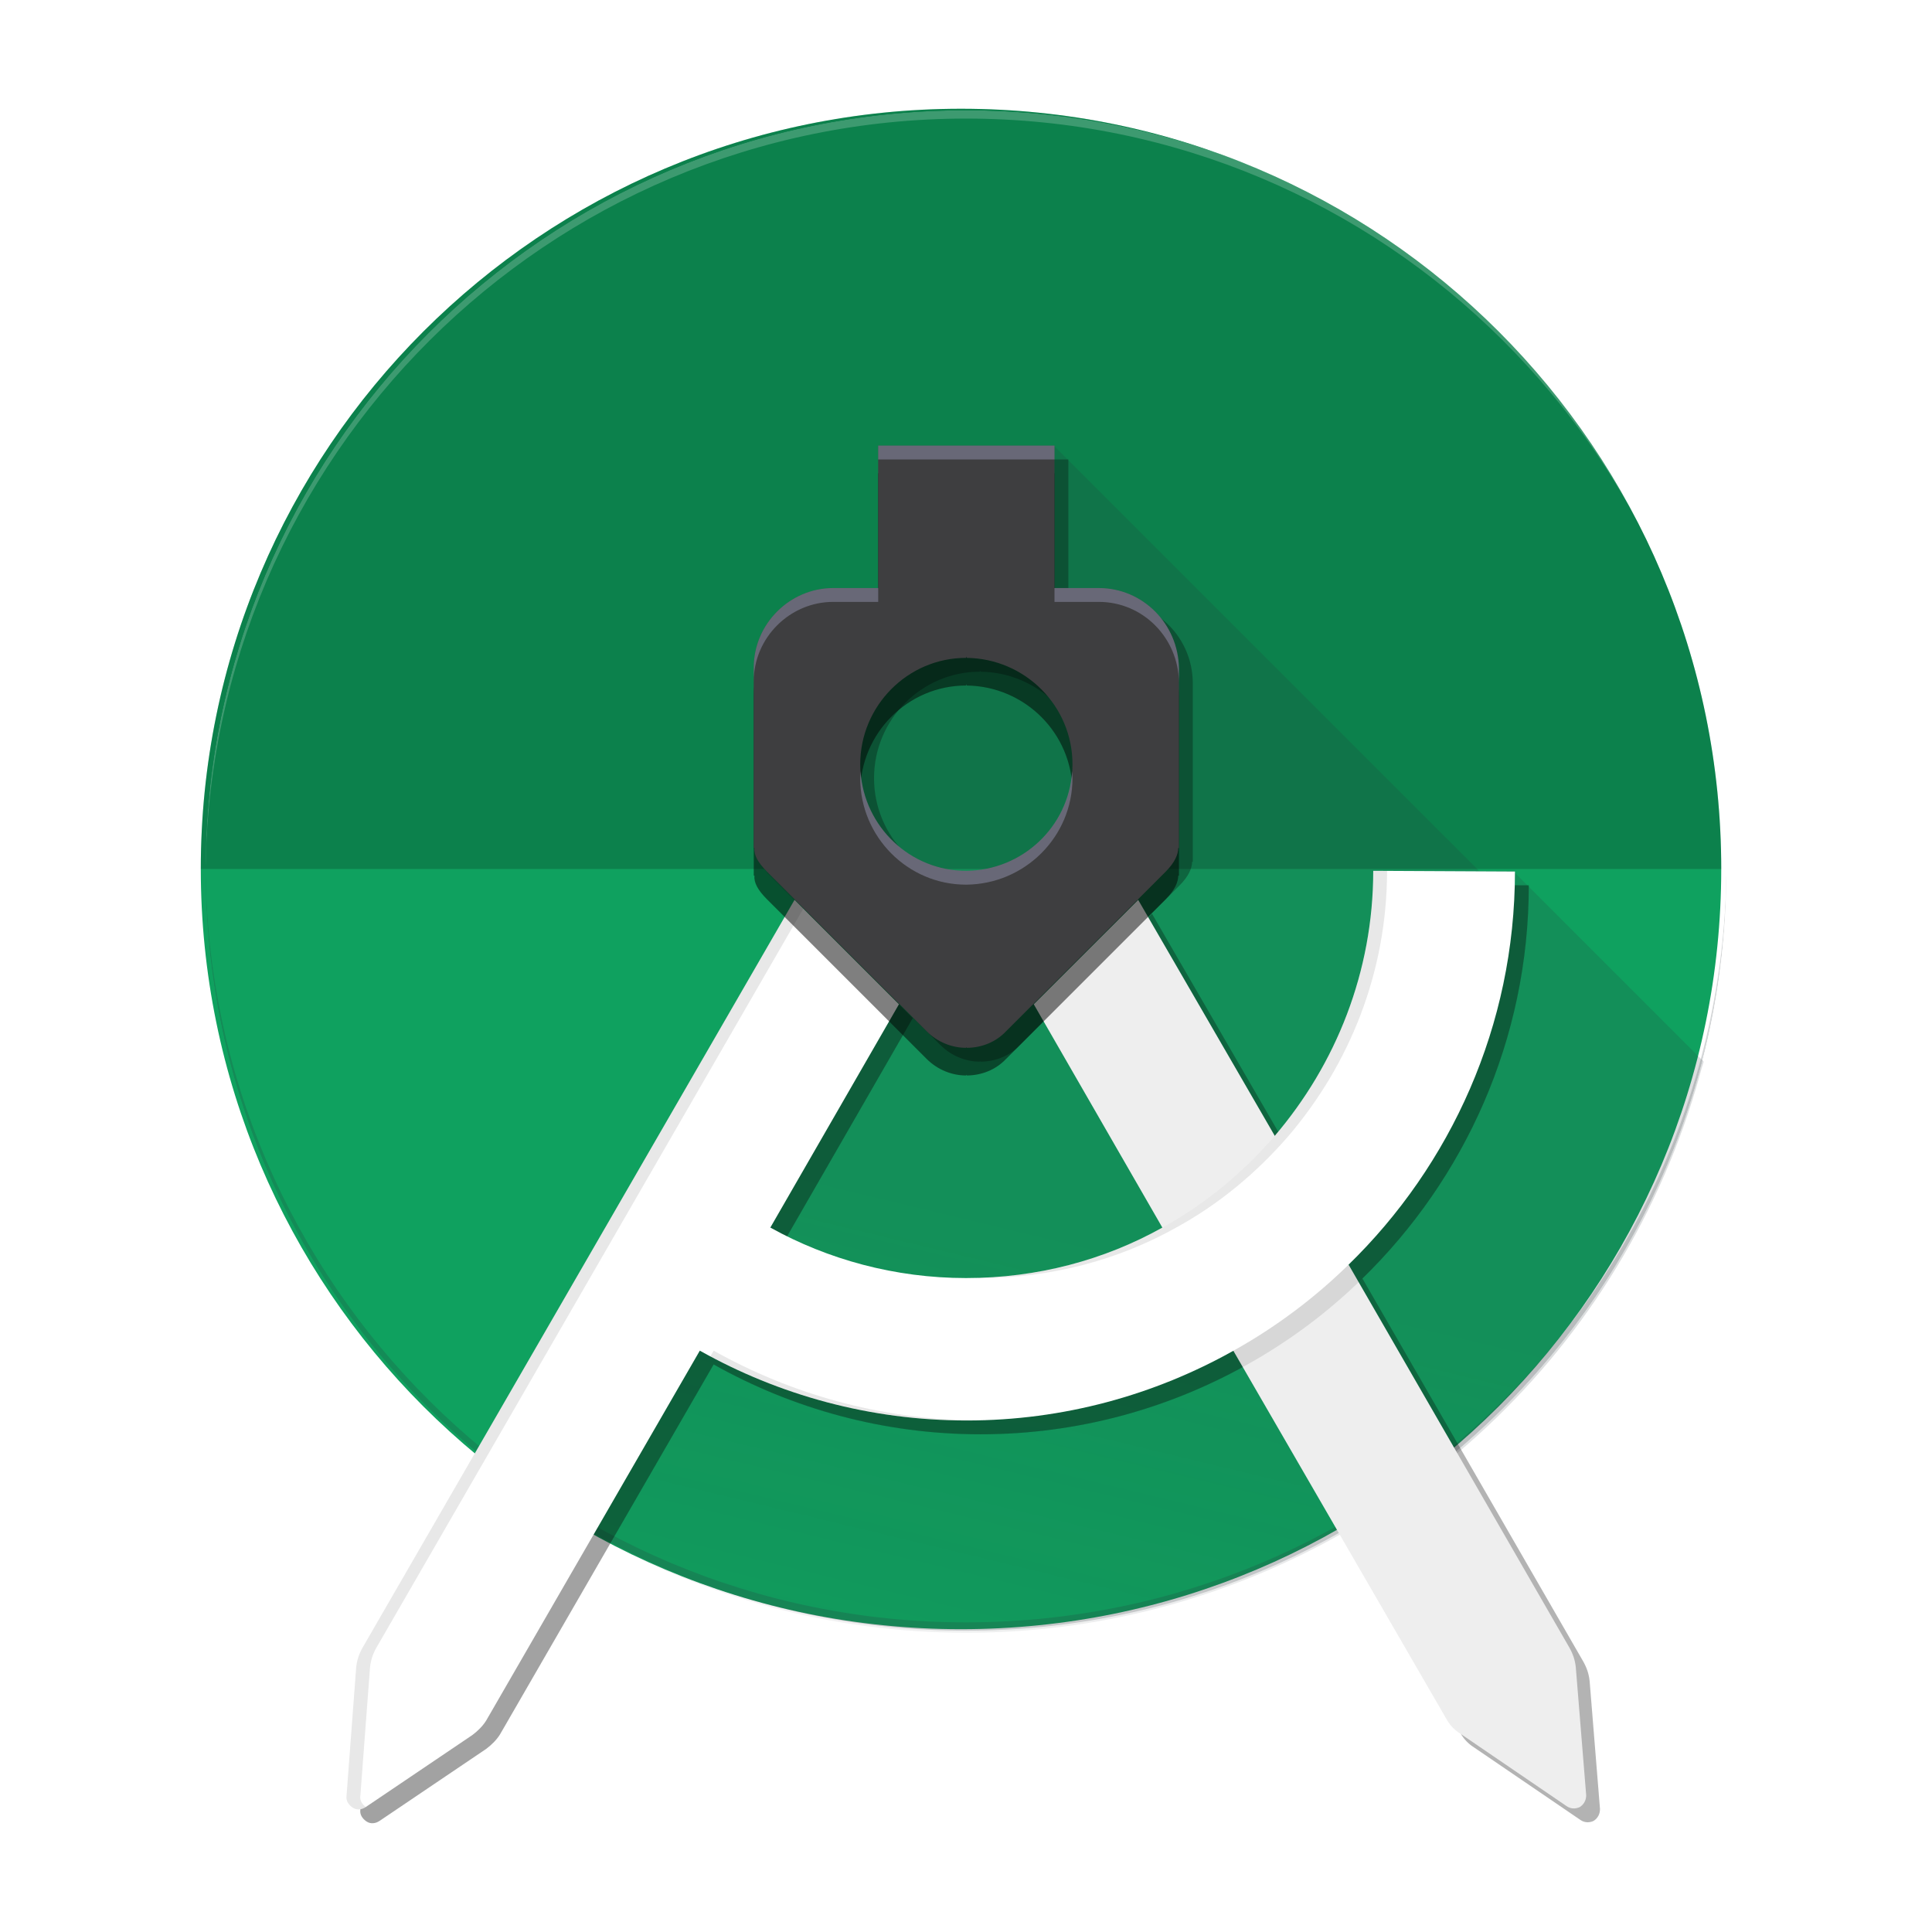
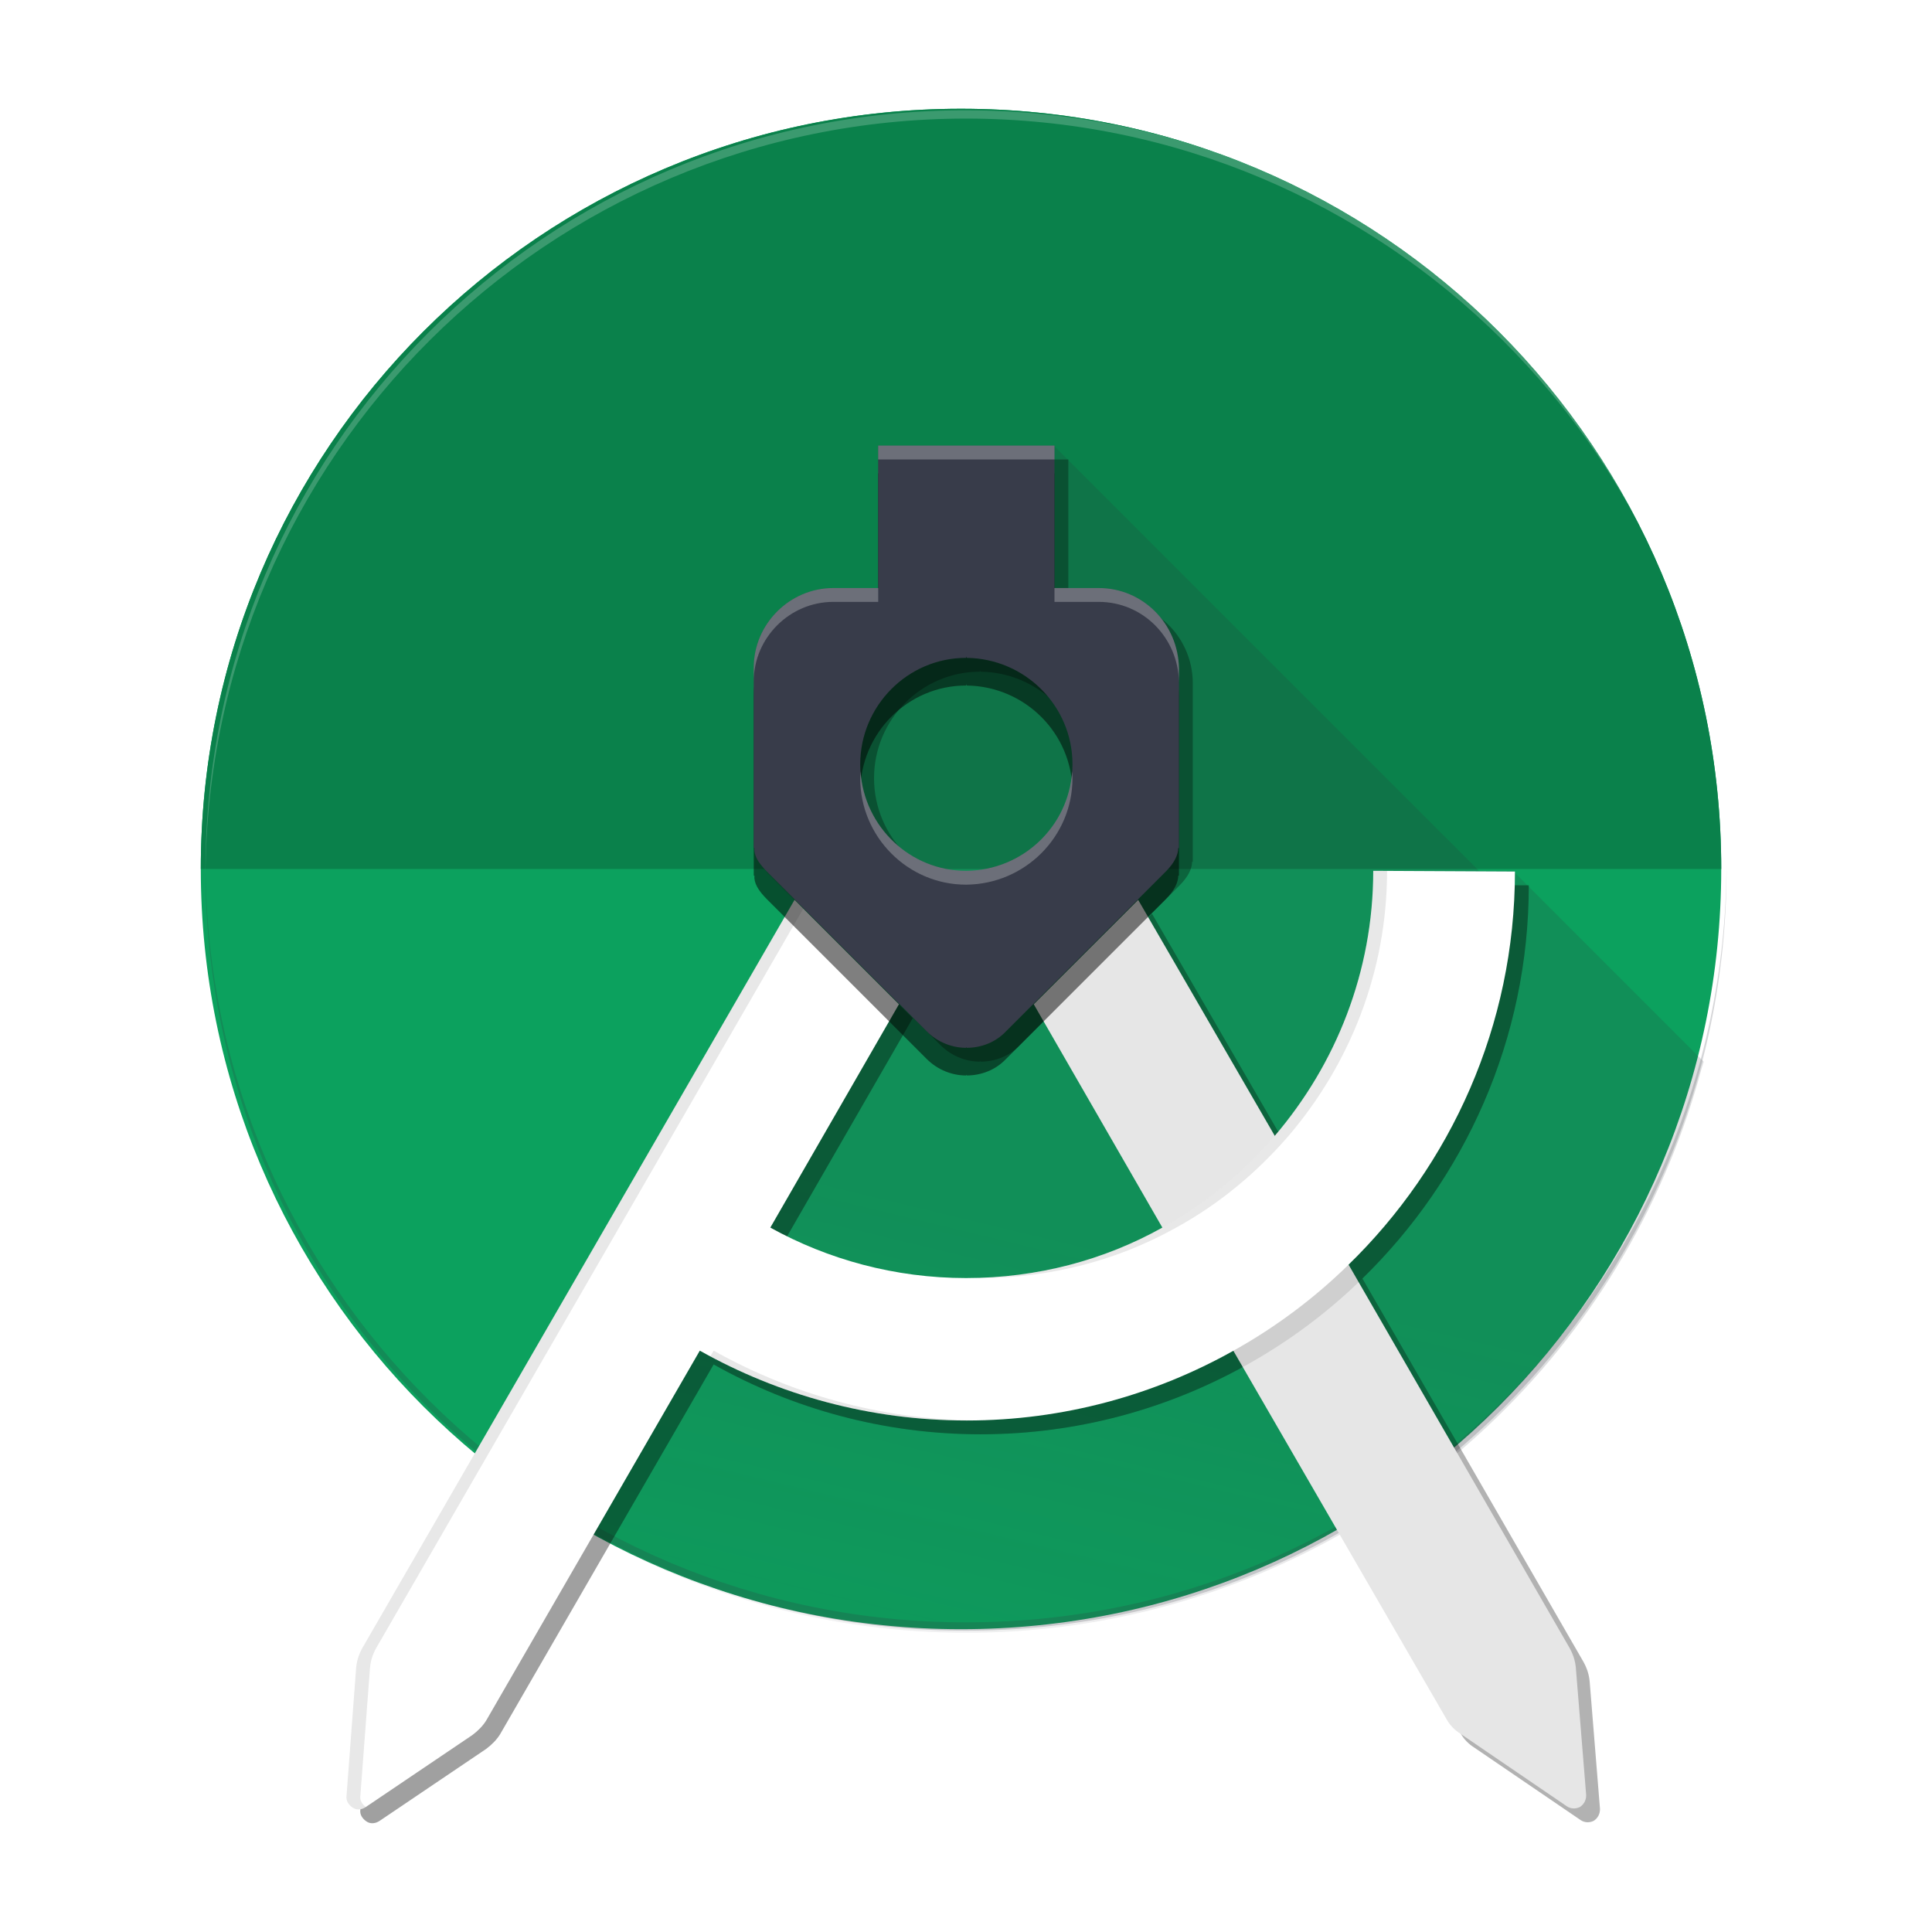
<svg xmlns="http://www.w3.org/2000/svg" xmlns:xlink="http://www.w3.org/1999/xlink" width="384pt" height="384pt" version="1.1" viewBox="0 0 384 384">
  <defs>
    <filter id="alpha" width="100%" height="100%" x="0%" y="0%" filterUnits="objectBoundingBox">
      <feColorMatrix in="SourceGraphic" type="matrix" values="0 0 0 0 1 0 0 0 0 1 0 0 0 0 1 0 0 0 1 0" />
    </filter>
-     <mask id="mask0">
-       <g filter="url(#alpha)">
-         <rect width="384" height="384" x="0" y="0" style="fill:rgb(0%,0%,0%);fill-opacity:0.2" />
-       </g>
-     </mask>
-     <clipPath id="clip1">
-       <rect width="384" height="384" x="0" y="0" />
-     </clipPath>
-     <g id="surface5" clip-path="url(#clip1)">
-       <path style="fill:rgb(0%,0.784%,0.392%)" d="M 191.008 21.617 C 107.559 21.617 39.91 89.266 39.91 172.715 L 342.109 172.715 C 342.109 89.266 274.461 21.617 191.008 21.617 Z M 191.008 21.617" />
-     </g>
-     <clipPath id="clip2">
-       <path d="M 40 21 L 344 21 L 344 360 L 40 360 Z M 40 21" />
-     </clipPath>
-     <clipPath id="clip3">
-       <path d="M 311.965 327.406 L 289.43 288.516 C 322.273 260.758 343.16 219.395 343.16 173.082 C 343.16 89.672 275.414 21.922 192 21.922 C 108.586 21.922 40.84 89.672 40.84 173.082 C 40.84 219.395 61.727 260.895 94.57 288.652 L 72.035 327.543 C 71.348 328.777 70.934 330.016 70.797 331.391 L 68.871 356.812 C 68.734 357.773 69.285 358.598 70.109 359.148 C 70.934 359.699 71.895 359.559 72.719 359.012 L 93.883 344.719 C 94.984 343.895 95.945 342.934 96.633 341.832 L 117.93 305.004 C 139.781 317.371 165.066 324.383 192 324.383 C 218.934 324.383 244.219 317.234 266.207 304.867 L 287.508 341.695 C 288.191 342.934 289.156 343.895 290.254 344.582 L 311.418 359.012 C 312.242 359.559 313.203 359.559 314.027 359.148 C 314.852 358.598 315.266 357.773 315.266 356.812 L 313.34 331.391 C 313.066 330.016 312.789 328.641 311.965 327.406 Z M 311.965 327.406" />
-     </clipPath>
    <mask id="mask1">
      <g filter="url(#alpha)">
-         <rect width="384" height="384" x="0" y="0" style="fill:rgb(0%,0%,0%);fill-opacity:0.2" />
+         <rect style="fill:rgb(0%,0%,0%);fill-opacity:0.2" width="384" height="384" x="0" y="0" />
      </g>
    </mask>
    <clipPath id="clip4">
      <rect width="384" height="384" x="0" y="0" />
    </clipPath>
    <g id="surface8" clip-path="url(#clip4)">
-       <path style="fill:rgb(100%,100%,100%)" d="M 192 23.57 C 275.137 23.57 342.75 90.77 343.16 173.906 C 343.16 173.633 343.16 173.359 343.16 173.082 C 343.16 89.672 275.414 21.922 192 21.922 C 108.586 21.785 40.84 89.531 40.84 173.082 C 40.84 173.359 40.84 173.633 40.84 173.906 C 41.391 90.906 108.863 23.57 192 23.57 Z M 192 23.57" />
+       <path d="M 192 23.57 C 275.137 23.57 342.75 90.77 343.16 173.906 C 343.16 173.633 343.16 173.359 343.16 173.082 C 343.16 89.672 275.414 21.922 192 21.922 C 108.586 21.785 40.84 89.531 40.84 173.082 C 40.84 173.359 40.84 173.633 40.84 173.906 C 41.391 90.906 108.863 23.57 192 23.57 Z M 192 23.57" style="fill:rgb(100.000%,100.000%,100.000%)" />
    </g>
    <mask id="mask2">
      <g filter="url(#alpha)">
-         <rect width="384" height="384" x="0" y="0" style="fill:rgb(0%,0%,0%);fill-opacity:0.2" />
+         <rect style="fill:rgb(0%,0%,0%);fill-opacity:0.2" width="384" height="384" x="0" y="0" />
      </g>
    </mask>
    <clipPath id="clip5">
      <rect width="384" height="384" x="0" y="0" />
    </clipPath>
    <g id="surface11" clip-path="url(#clip5)">
-       <path style="fill:rgb(14.902%,19.608%,21.961%)" d="M 192 322.457 C 108.863 322.457 41.25 255.258 40.84 172.121 C 40.84 172.395 40.84 172.672 40.84 172.945 C 40.84 256.359 108.586 324.105 192 324.105 C 275.414 324.105 343.16 256.359 343.16 172.945 C 343.16 172.672 343.16 172.395 343.16 172.121 C 342.75 255.258 275.277 322.457 192 322.457 Z M 192 322.457" />
+       <path d="M 192 322.457 C 108.863 322.457 41.25 255.258 40.84 172.121 C 40.84 172.395 40.84 172.672 40.84 172.945 C 40.84 256.359 108.586 324.105 192 324.105 C 275.414 324.105 343.16 256.359 343.16 172.945 C 343.16 172.672 343.16 172.395 343.16 172.121 C 342.75 255.258 275.277 322.457 192 322.457 Z M 192 322.457" style="fill:rgb(17.647%,18.823%,23.137%)" />
    </g>
    <linearGradient id="linear0" x1="31.683" x2="-114.893" y1="5.608" y2="-603.157" gradientTransform="matrix(0.351654,0,0,-0.351654,102.4031,148.6471)" gradientUnits="userSpaceOnUse">
-       <stop offset=".33" style="stop-color:rgb(14.902%,19.608%,21.961%);stop-opacity:0.161" />
-       <stop offset="1" style="stop-color:rgb(14.902%,19.608%,21.961%);stop-opacity:0" />
+       <stop style="stop-color:rgb(17.647%,18.823%,23.137%);stop-opacity:0.161" offset=".33" />
+       <stop style="stop-color:rgb(17.647%,18.823%,23.137%);stop-opacity:0" offset="1" />
    </linearGradient>
    <mask id="mask3">
      <g filter="url(#alpha)">
-         <rect width="384" height="384" x="0" y="0" style="fill:rgb(0%,0%,0%);fill-opacity:0.302" />
+         <rect style="fill:rgb(0%,0%,0%);fill-opacity:0.302" width="384" height="384" x="0" y="0" />
      </g>
    </mask>
    <clipPath id="clip6">
      <rect width="384" height="384" x="0" y="0" />
    </clipPath>
    <g id="surface14" clip-path="url(#clip6)">
-       <path style="fill:rgb(1.176%,1.176%,1.176%)" d="M 177.297 91.32 L 177.297 119.629 L 168.363 119.629 C 159.707 119.629 152.562 126.773 152.562 135.43 L 152.562 171.297 L 152.699 171.297 C 152.559 172.672 153.387 174.184 155.172 175.969 L 186.914 207.711 C 189.113 209.91 192 211.012 194.746 211.012 L 194.746 210.875 L 194.887 211.012 C 197.773 211.012 200.656 209.91 202.719 207.711 L 234.461 175.969 C 236.25 174.184 236.938 172.531 236.938 171.297 L 237.074 171.297 L 237.074 135.566 C 236.938 126.773 229.93 119.629 221.133 119.629 L 212.34 119.629 L 212.34 91.32 Z M 194.746 133.23 L 194.887 133.504 C 206.43 133.645 215.91 142.988 215.91 154.668 C 215.91 166.348 206.43 175.695 194.887 175.832 L 194.746 175.832 C 183.203 175.832 173.723 166.348 173.723 154.668 C 173.723 142.988 183.203 133.504 194.746 133.504 Z M 275.688 175.832 C 275.688 195.852 268.301 214.227 256.117 228.504 L 228.965 181.602 L 208.215 202.352 L 233.773 246.738 C 222.23 253.199 208.902 256.773 194.746 256.773 C 180.594 256.773 167.266 253.059 155.859 246.738 L 181.418 202.352 L 160.668 181.602 L 74.781 330.289 C 74.094 331.527 73.684 332.762 73.547 334.137 L 71.621 359.695 C 71.484 360.656 72.035 361.484 72.859 362.035 C 73.684 362.582 74.645 362.445 75.469 361.898 L 96.633 347.605 C 97.73 346.781 98.695 345.82 99.383 344.719 L 141.84 271.199 C 157.508 279.996 175.648 285.078 194.887 285.078 C 214.109 285.078 232.23 280.004 247.887 271.227 L 290.254 344.441 C 290.941 345.68 291.902 346.641 293 347.328 L 314.164 361.758 C 314.988 362.309 315.953 362.309 316.777 361.898 C 317.602 361.348 318.012 360.52 318.012 359.559 L 315.953 334.137 C 315.816 332.762 315.402 331.527 314.715 330.289 L 270.793 254.109 C 291.102 234.324 303.859 206.586 303.859 175.969 Z M 275.688 175.832" />
+       <path d="M 177.297 91.32 L 177.297 119.629 L 168.363 119.629 C 159.707 119.629 152.562 126.773 152.562 135.43 L 152.562 171.297 L 152.699 171.297 C 152.559 172.672 153.387 174.184 155.172 175.969 L 186.914 207.711 C 189.113 209.91 192 211.012 194.746 211.012 L 194.746 210.875 L 194.887 211.012 C 197.773 211.012 200.656 209.91 202.719 207.711 L 234.461 175.969 C 236.25 174.184 236.938 172.531 236.938 171.297 L 237.074 171.297 L 237.074 135.566 C 236.938 126.773 229.93 119.629 221.133 119.629 L 212.34 119.629 L 212.34 91.32 Z M 194.746 133.23 L 194.887 133.504 C 206.43 133.645 215.91 142.988 215.91 154.668 C 215.91 166.348 206.43 175.695 194.887 175.832 L 194.746 175.832 C 183.203 175.832 173.723 166.348 173.723 154.668 C 173.723 142.988 183.203 133.504 194.746 133.504 Z M 275.688 175.832 C 275.688 195.852 268.301 214.227 256.117 228.504 L 228.965 181.602 L 208.215 202.352 L 233.773 246.738 C 222.23 253.199 208.902 256.773 194.746 256.773 C 180.594 256.773 167.266 253.059 155.859 246.738 L 181.418 202.352 L 160.668 181.602 L 74.781 330.289 C 74.094 331.527 73.684 332.762 73.547 334.137 L 71.621 359.695 C 71.484 360.656 72.035 361.484 72.859 362.035 C 73.684 362.582 74.645 362.445 75.469 361.898 L 96.633 347.605 C 97.73 346.781 98.695 345.82 99.383 344.719 L 141.84 271.199 C 157.508 279.996 175.648 285.078 194.887 285.078 C 214.109 285.078 232.23 280.004 247.887 271.227 L 290.254 344.441 C 290.941 345.68 291.902 346.641 293 347.328 L 314.164 361.758 C 314.988 362.309 315.953 362.309 316.777 361.898 C 317.602 361.348 318.012 360.52 318.012 359.559 L 315.953 334.137 C 315.816 332.762 315.402 331.527 314.715 330.289 L 270.793 254.109 C 291.102 234.324 303.859 206.586 303.859 175.969 Z M 275.688 175.832" style="fill:rgb(0%,0%,0%)" />
    </g>
    <mask id="mask4">
      <g filter="url(#alpha)">
-         <rect width="384" height="384" x="0" y="0" style="fill:rgb(0%,0%,0%);fill-opacity:0.102" />
+         <rect style="fill:rgb(0%,0%,0%);fill-opacity:0.102" width="384" height="384" x="0" y="0" />
      </g>
    </mask>
    <clipPath id="clip7">
      <rect width="384" height="384" x="0" y="0" />
    </clipPath>
    <g id="surface17" clip-path="url(#clip7)">
-       <path style="fill:rgb(3.137%,3.137%,3.137%)" d="M 275.688 175.832 C 275.688 195.895 268.266 214.309 256.035 228.602 C 249.715 235.883 242.297 242.066 233.773 246.738 C 222.23 253.199 208.902 256.77 194.75 256.77 C 180.594 256.77 167.266 253.062 155.859 246.738 L 181.418 202.355 L 160.668 181.602 L 74.781 330.289 C 74.094 331.527 73.684 332.766 73.547 334.137 L 71.621 359.699 C 71.484 360.66 72.035 361.484 72.859 362.035 C 73.684 362.582 74.645 362.445 75.469 361.898 L 96.633 347.605 C 97.73 346.781 98.691 345.82 99.379 344.719 L 141.844 271.199 C 157.508 279.996 175.648 285.078 194.887 285.078 C 214.125 285.078 232.262 279.996 247.93 271.199 C 256.312 266.527 264.008 260.758 270.742 254.16 C 291.078 234.371 303.859 206.613 303.859 175.969 Z M 275.688 175.832" />
+       <path d="M 275.688 175.832 C 275.688 195.895 268.266 214.309 256.035 228.602 C 249.715 235.883 242.297 242.066 233.773 246.738 C 222.23 253.199 208.902 256.77 194.75 256.77 C 180.594 256.77 167.266 253.062 155.859 246.738 L 181.418 202.355 L 160.668 181.602 L 74.781 330.289 C 74.094 331.527 73.684 332.766 73.547 334.137 L 71.621 359.699 C 71.484 360.66 72.035 361.484 72.859 362.035 C 73.684 362.582 74.645 362.445 75.469 361.898 L 96.633 347.605 C 97.73 346.781 98.691 345.82 99.379 344.719 L 141.844 271.199 C 157.508 279.996 175.648 285.078 194.887 285.078 C 214.125 285.078 232.262 279.996 247.93 271.199 C 256.312 266.527 264.008 260.758 270.742 254.16 C 291.078 234.371 303.859 206.613 303.859 175.969 Z M 275.688 175.832" style="fill:rgb(0%,0%,0%)" />
    </g>
    <mask id="mask5">
      <g filter="url(#alpha)">
-         <rect width="384" height="384" x="0" y="0" style="fill:rgb(0%,0%,0%);fill-opacity:0.102" />
+         <rect style="fill:rgb(0%,0%,0%);fill-opacity:0.102" width="384" height="384" x="0" y="0" />
      </g>
    </mask>
    <clipPath id="clip8">
      <rect width="384" height="384" x="0" y="0" />
    </clipPath>
    <g id="surface20" clip-path="url(#clip8)">
-       <path style="fill:rgb(10.98%,10.98%,10.98%)" d="M 272.941 173.082 C 272.941 193.145 265.52 211.559 253.289 225.852 C 246.969 233.137 239.547 239.32 231.027 243.992 C 219.871 250.234 207.043 253.77 193.418 254 C 193.863 254.008 194.305 254.023 194.75 254.023 C 208.902 254.023 222.234 250.449 233.777 243.992 C 242.297 239.32 249.715 233.137 256.035 225.852 C 268.266 211.562 275.684 193.152 275.688 173.098 Z M 157.918 178.855 L 72.031 327.543 C 71.344 328.777 70.934 330.016 70.797 331.391 L 68.875 356.949 C 68.734 357.91 69.285 358.734 70.109 359.285 C 70.93 359.832 71.883 359.695 72.703 359.156 C 71.973 358.609 71.492 357.844 71.621 356.949 L 73.547 331.391 C 73.684 330.016 74.094 328.777 74.781 327.543 L 159.66 180.598 Z M 141.844 268.453 L 141.188 269.586 C 156.367 277.676 173.746 282.332 192.137 282.332 C 192.598 282.332 193.051 282.316 193.512 282.309 C 174.785 282.07 157.133 277.035 141.844 268.453 Z M 141.844 268.453" />
+       <path d="M 272.941 173.082 C 272.941 193.145 265.52 211.559 253.289 225.852 C 246.969 233.137 239.547 239.32 231.027 243.992 C 219.871 250.234 207.043 253.77 193.418 254 C 193.863 254.008 194.305 254.023 194.75 254.023 C 208.902 254.023 222.234 250.449 233.777 243.992 C 242.297 239.32 249.715 233.137 256.035 225.852 C 268.266 211.562 275.684 193.152 275.688 173.098 Z M 157.918 178.855 L 72.031 327.543 C 71.344 328.777 70.934 330.016 70.797 331.391 L 68.875 356.949 C 68.734 357.91 69.285 358.734 70.109 359.285 C 70.93 359.832 71.883 359.695 72.703 359.156 C 71.973 358.609 71.492 357.844 71.621 356.949 L 73.547 331.391 C 73.684 330.016 74.094 328.777 74.781 327.543 L 159.66 180.598 Z M 141.844 268.453 L 141.188 269.586 C 156.367 277.676 173.746 282.332 192.137 282.332 C 192.598 282.332 193.051 282.316 193.512 282.309 C 174.785 282.07 157.133 277.035 141.844 268.453 Z M 141.844 268.453" style="fill:rgb(9.803%,9.803%,9.803%)" />
    </g>
    <mask id="mask6">
      <g filter="url(#alpha)">
-         <rect width="384" height="384" x="0" y="0" style="fill:rgb(0%,0%,0%);fill-opacity:0.502" />
+         <rect style="fill:rgb(0%,0%,0%);fill-opacity:0.502" width="384" height="384" x="0" y="0" />
      </g>
    </mask>
    <clipPath id="clip9">
      <rect width="384" height="384" x="0" y="0" />
    </clipPath>
    <g id="surface23" clip-path="url(#clip9)">
-       <path style="fill:rgb(0%,0%,0%)" d="M 218.383 122.375 L 209.59 122.375 L 209.59 94.066 L 174.547 94.066 L 174.547 122.375 L 165.617 122.375 C 156.957 122.375 149.812 129.523 149.812 138.18 L 149.812 174.047 L 149.949 174.047 C 149.812 175.418 150.637 176.93 152.422 178.719 L 184.168 210.461 C 186.367 212.66 189.25 213.758 192 213.758 L 192 213.621 L 192.137 213.758 C 195.023 213.758 197.91 212.66 199.969 210.461 L 231.715 178.719 C 233.5 176.93 234.188 175.281 234.188 174.047 L 234.324 174.047 L 234.324 138.316 C 234.188 129.523 227.18 122.375 218.383 122.375 Z M 192.137 178.582 L 192 178.582 C 180.457 178.582 170.977 169.098 170.977 157.418 C 170.977 145.738 180.457 136.254 192 136.254 L 192 135.98 L 192.137 136.254 C 203.68 136.395 213.164 145.738 213.164 157.418 C 213.164 169.098 203.68 178.441 192.137 178.582 Z M 192.137 178.582" />
+       <path d="M 218.383 122.375 L 209.59 122.375 L 209.59 94.066 L 174.547 94.066 L 174.547 122.375 L 165.617 122.375 C 156.957 122.375 149.812 129.523 149.812 138.18 L 149.812 174.047 L 149.949 174.047 C 149.812 175.418 150.637 176.93 152.422 178.719 L 184.168 210.461 C 186.367 212.66 189.25 213.758 192 213.758 L 192 213.621 L 192.137 213.758 C 195.023 213.758 197.91 212.66 199.969 210.461 L 231.715 178.719 C 233.5 176.93 234.188 175.281 234.188 174.047 L 234.324 174.047 L 234.324 138.316 C 234.188 129.523 227.18 122.375 218.383 122.375 Z M 192.137 178.582 L 192 178.582 C 180.457 178.582 170.977 169.098 170.977 157.418 C 170.977 145.738 180.457 136.254 192 136.254 L 192 135.98 L 192.137 136.254 C 203.68 136.395 213.164 145.738 213.164 157.418 C 213.164 169.098 203.68 178.441 192.137 178.582 Z M 192.137 178.582" style="fill:rgb(0%,0%,0%)" />
    </g>
    <mask id="mask7">
      <g filter="url(#alpha)">
-         <rect width="384" height="384" x="0" y="0" style="fill:rgb(0%,0%,0%);fill-opacity:0.302" />
+         <rect style="fill:rgb(0%,0%,0%);fill-opacity:0.302" width="384" height="384" x="0" y="0" />
      </g>
    </mask>
    <clipPath id="clip10">
      <rect width="384" height="384" x="0" y="0" />
    </clipPath>
    <g id="surface26" clip-path="url(#clip10)">
-       <path style="fill:rgb(79.608%,79.608%,96.078%)" d="M 174.551 88.57 L 174.551 91.316 L 209.59 91.316 L 209.59 88.57 Z M 165.617 116.879 C 156.961 116.879 149.812 124.027 149.812 132.684 L 149.812 135.434 C 149.812 126.773 156.961 119.629 165.617 119.629 L 174.551 119.629 L 174.551 116.879 Z M 209.59 116.879 L 209.59 119.629 L 218.383 119.629 C 227.18 119.629 234.188 126.773 234.324 135.57 L 234.324 132.82 C 234.188 124.027 227.18 116.879 218.383 116.879 Z M 171.043 153.297 C 171.016 153.754 170.973 154.207 170.973 154.672 C 170.973 166.352 180.457 175.832 192 175.832 L 192.137 175.832 C 203.68 175.691 213.164 166.352 213.164 154.672 C 213.164 154.207 213.121 153.754 213.094 153.297 C 212.379 164.324 203.223 172.949 192.137 173.082 L 192 173.082 C 180.914 173.082 171.758 164.332 171.043 153.297 Z M 171.043 153.297" />
+       <path d="M 174.551 88.57 L 174.551 91.316 L 209.59 91.316 L 209.59 88.57 Z M 165.617 116.879 C 156.961 116.879 149.812 124.027 149.812 132.684 L 149.812 135.434 C 149.812 126.773 156.961 119.629 165.617 119.629 L 174.551 119.629 L 174.551 116.879 Z M 209.59 116.879 L 209.59 119.629 L 218.383 119.629 C 227.18 119.629 234.188 126.773 234.324 135.57 L 234.324 132.82 C 234.188 124.027 227.18 116.879 218.383 116.879 Z M 171.043 153.297 C 171.016 153.754 170.973 154.207 170.973 154.672 C 170.973 166.352 180.457 175.832 192 175.832 L 192.137 175.832 C 203.68 175.691 213.164 166.352 213.164 154.672 C 213.164 154.207 213.121 153.754 213.094 153.297 C 212.379 164.324 203.223 172.949 192.137 173.082 L 192 173.082 C 180.914 173.082 171.758 164.332 171.043 153.297 Z M 171.043 153.297" style="fill:rgb(90.196%,90.196%,90.196%)" />
    </g>
  </defs>
-   <g>
-     <path style="fill:rgb(5.882%,63.137%,37.255%)" d="M 342.109 172.715 C 342.109 256.164 274.457 323.812 191.008 323.812 C 107.559 323.812 39.91 256.164 39.91 172.715 C 39.91 89.266 107.559 21.617 191.008 21.617 C 274.457 21.617 342.109 89.266 342.109 172.715 Z M 342.109 172.715" />
-     <use mask="url(#mask0)" xlink:href="#surface5" />
-     <g clip-path="url(#clip2)">
-       <g clip-path="url(#clip3)">
-         <use mask="url(#mask1)" xlink:href="#surface8" />
-         <use mask="url(#mask2)" xlink:href="#surface11" />
-       </g>
-     </g>
-     <path style="fill:url(#linear0)" d="M 174.551 88.711 L 174.551 117.016 L 165.617 117.016 C 156.961 117.016 149.812 124.164 149.812 132.82 L 149.812 168.688 L 149.949 168.688 C 149.812 169.922 150.637 171.434 152.285 173.223 C 152.422 173.359 152.422 173.359 152.422 173.496 L 157.918 178.992 L 94.57 288.789 C 101.852 294.973 109.688 300.332 117.93 305.004 C 139.918 317.371 165.066 324.52 192.137 324.52 C 193.82 324.52 195.496 324.492 197.168 324.438 C 222.219 323.605 245.73 316.598 266.344 305.004 C 267.375 304.422 268.398 303.824 269.418 303.215 C 276.539 298.949 283.332 294.082 289.703 288.789 C 291.094 287.613 292.465 286.414 293.812 285.188 C 314.016 266.824 329.125 243.156 337.113 216.23 C 337.664 214.445 338.074 212.66 338.625 211.012 L 300.973 173.359 L 300.973 173.082 L 293.965 173.082 L 209.59 88.711 Z M 174.551 88.711" />
-     <use mask="url(#mask3)" xlink:href="#surface14" />
-     <path style="fill:rgb(93.333%,93.333%,93.333%)" d="M 313.203 331.391 C 313.066 330.016 312.652 328.777 311.965 327.543 L 267.992 251.273 L 253.426 225.852 L 226.219 178.855 L 205.469 199.605 L 231.027 243.992 L 245.043 268.316 L 287.508 341.695 C 288.191 342.934 289.156 343.895 290.254 344.582 L 311.418 359.012 C 312.242 359.559 313.203 359.559 314.027 359.148 C 314.852 358.598 315.266 357.773 315.266 356.812 Z M 313.203 331.391" />
-     <use mask="url(#mask4)" xlink:href="#surface17" />
-     <path style="fill:rgb(100%,100%,100%)" d="M 272.941 173.082 C 272.941 193.148 265.52 211.562 253.289 225.852 C 246.969 233.137 239.547 239.32 231.027 243.992 C 219.484 250.449 206.152 254.023 192 254.023 C 177.848 254.023 164.516 250.312 153.109 243.992 L 178.672 199.605 L 157.922 178.855 L 72.035 327.543 C 71.348 328.777 70.934 330.016 70.797 331.391 L 68.871 356.949 C 68.734 357.91 69.285 358.734 70.109 359.285 C 70.934 359.836 71.895 359.699 72.719 359.148 L 93.883 344.855 C 94.984 344.031 95.945 343.07 96.633 341.973 L 139.094 268.453 C 154.758 277.246 172.898 282.332 192.137 282.332 C 211.375 282.332 229.516 277.246 245.18 268.453 C 253.562 263.781 261.258 258.008 267.992 251.41 C 288.332 231.625 301.109 203.863 301.109 173.223 Z M 272.941 173.082" />
-     <use mask="url(#mask5)" xlink:href="#surface20" />
-     <use mask="url(#mask6)" xlink:href="#surface23" />
-     <path style="fill:rgb(24.314%,24.314%,25.098%)" d="M 218.383 116.879 L 209.59 116.879 L 209.59 88.57 L 174.547 88.57 L 174.547 116.879 L 165.617 116.879 C 156.957 116.879 149.812 124.023 149.812 132.684 L 149.812 168.547 L 149.949 168.547 C 149.812 169.922 150.637 171.434 152.422 173.223 L 184.168 204.965 C 186.367 207.164 189.25 208.262 192 208.262 L 192 208.125 L 192.137 208.262 C 195.023 208.262 197.91 207.164 199.969 204.965 L 231.715 173.223 C 233.5 171.434 234.188 169.785 234.188 168.547 L 234.324 168.547 L 234.324 132.82 C 234.188 124.023 227.18 116.879 218.383 116.879 Z M 192.137 173.082 L 192 173.082 C 180.457 173.082 170.977 163.602 170.977 151.922 C 170.977 140.242 180.457 130.758 192 130.758 L 192 130.484 L 192.137 130.758 C 203.68 130.895 213.164 140.242 213.164 151.922 C 213.164 163.602 203.68 172.945 192.137 173.082 Z M 192.137 173.082" />
-     <use mask="url(#mask7)" xlink:href="#surface26" />
-   </g>
+   <path style="fill:rgb(4.705%,63.137%,36.862%)" d="m 342.109,172.715 c 0,83.449 -67.652,151.098 -151.102,151.098 -83.449,0 -151.098,-67.648 -151.098,-151.098 0,-83.449 67.648,-151.098 151.098,-151.098 83.449,0 151.102,67.648 151.102,151.098 z m 0,0" />
+   <path d="m 191.008,21.617 c -83.449,0 -151.099,67.649 -151.099,151.099 H 342.11 c 0,-83.449 -67.652,-151.099 -151.102,-151.099 z" style="fill:rgb(3.921%,50.588%,29.411%)" />
+   <use width="100%" height="100%" x="0" y="0" mask="url(#mask1)" xlink:href="#surface8" />
+   <use width="100%" height="100%" x="0" y="0" mask="url(#mask2)" xlink:href="#surface11" />
+   <path style="fill:url(#linear0)" d="m 174.551,88.711 v 28.305 h -8.934 c -8.656,0 -15.805,7.148 -15.805,15.805 v 35.867 h 0.137 c -0.137,1.234 0.688,2.746 2.336,4.535 0.137,0.137 0.137,0.137 0.137,0.273 l 5.496,5.496 -63.348,109.797 c 7.281,6.184 15.117,11.543 23.359,16.215 21.988,12.367 47.137,19.516 74.207,19.516 1.684,0 3.359,-0.027 5.031,-0.082 25.051,-0.832 48.562,-7.84 69.176,-19.434 1.031,-0.582 2.055,-1.18 3.074,-1.789 7.121,-4.266 13.914,-9.133 20.285,-14.426 1.391,-1.176 2.762,-2.375 4.109,-3.602 20.203,-18.363 35.312,-42.031 43.301,-68.957 0.551,-1.785 0.961,-3.57 1.512,-5.219 L 300.973,173.359 v -0.277 h -7.008 l -84.375,-84.371 z m 0,0" />
+   <use width="100%" height="100%" x="0" y="0" mask="url(#mask3)" xlink:href="#surface14" />
+   <path style="fill:rgb(90.196%,90.196%,90.196%)" d="m 313.203,331.391 c -0.137,-1.375 -0.551,-2.613 -1.238,-3.848 l -43.973,-76.27 -14.566,-25.422 -27.207,-46.996 -20.75,20.75 25.559,44.387 14.016,24.324 42.465,73.379 c 0.684,1.238 1.648,2.199 2.746,2.887 l 21.164,14.43 c 0.824,0.547 1.785,0.547 2.609,0.137 0.824,-0.551 1.238,-1.375 1.238,-2.336 z m 0,0" />
+   <use width="100%" height="100%" x="0" y="0" mask="url(#mask4)" xlink:href="#surface17" />
+   <path style="fill:rgb(100.000%,100.000%,100.000%)" d="m 272.941,173.082 c 0,20.066 -7.422,38.48 -19.652,52.77 -6.32,7.285 -13.742,13.469 -22.262,18.141 -11.543,6.457 -24.875,10.031 -39.027,10.031 -14.152,0 -27.484,-3.711 -38.891,-10.031 l 25.562,-44.387 -20.75,-20.75 -85.887,148.688 c -0.688,1.234 -1.102,2.473 -1.238,3.848 l -1.926,25.559 c -0.137,0.961 0.414,1.785 1.238,2.336 0.824,0.551 1.785,0.414 2.609,-0.137 l 21.164,-14.293 c 1.102,-0.824 2.062,-1.785 2.75,-2.883 l 42.461,-73.52 c 15.664,8.793 33.805,13.879 53.043,13.879 19.238,0 37.379,-5.086 53.043,-13.879 8.383,-4.672 16.078,-10.445 22.812,-17.043 20.34,-19.785 33.117,-47.547 33.117,-78.188 z m 0,0" />
+   <use width="100%" height="100%" x="0" y="0" mask="url(#mask5)" xlink:href="#surface20" />
+   <use width="100%" height="100%" x="0" y="0" mask="url(#mask6)" xlink:href="#surface23" />
+   <path style="fill:rgb(21.960%,23.529%,29.019%)" d="m 218.383,116.879 h -8.793 V 88.57 h -35.043 v 28.309 h -8.93 c -8.66,0 -15.805,7.145 -15.805,15.805 v 35.863 h 0.137 c -0.137,1.375 0.688,2.887 2.473,4.676 l 31.746,31.742 c 2.199,2.199 5.082,3.297 7.832,3.297 V 208.125 l 0.137,0.137 c 2.887,0 5.773,-1.098 7.832,-3.297 l 31.746,-31.742 c 1.785,-1.789 2.473,-3.438 2.473,-4.676 h 0.137 v -35.727 c -0.137,-8.797 -7.145,-15.941 -15.941,-15.941 z m -26.246,56.203 H 192 c -11.543,0 -21.023,-9.48 -21.023,-21.16 0,-11.68 9.48,-21.164 21.023,-21.164 v -0.273 l 0.137,0.273 c 11.543,0.137 21.027,9.484 21.027,21.164 0,11.68 -9.484,21.023 -21.027,21.16 z m 0,0" />
+   <use width="100%" height="100%" x="0" y="0" mask="url(#mask7)" xlink:href="#surface26" />
</svg>
